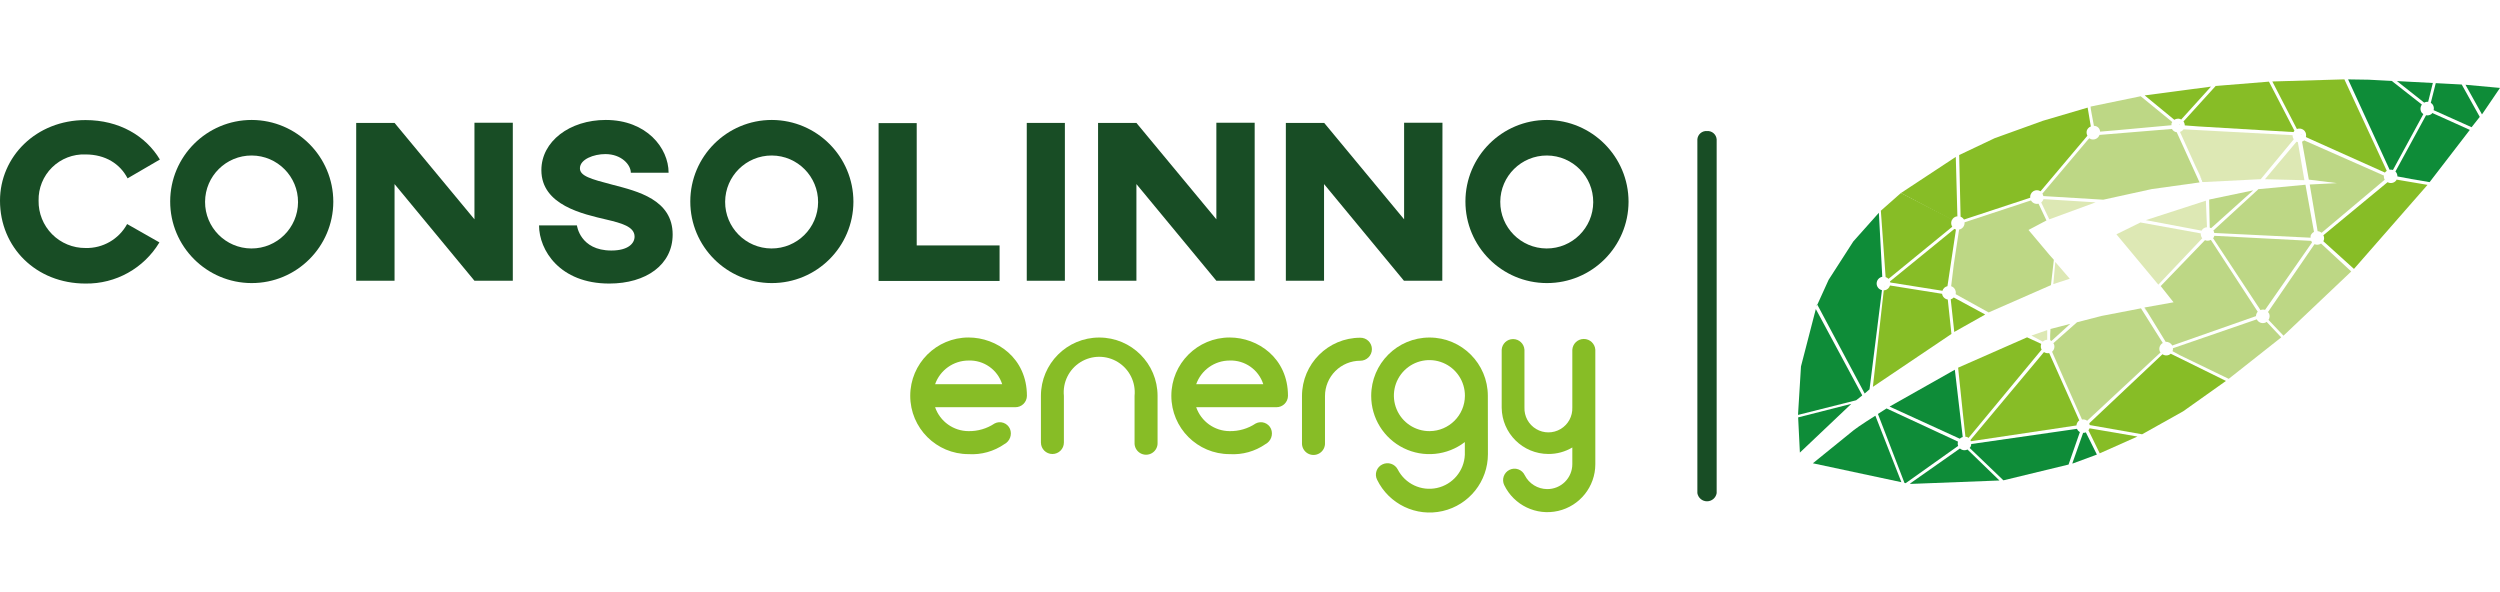
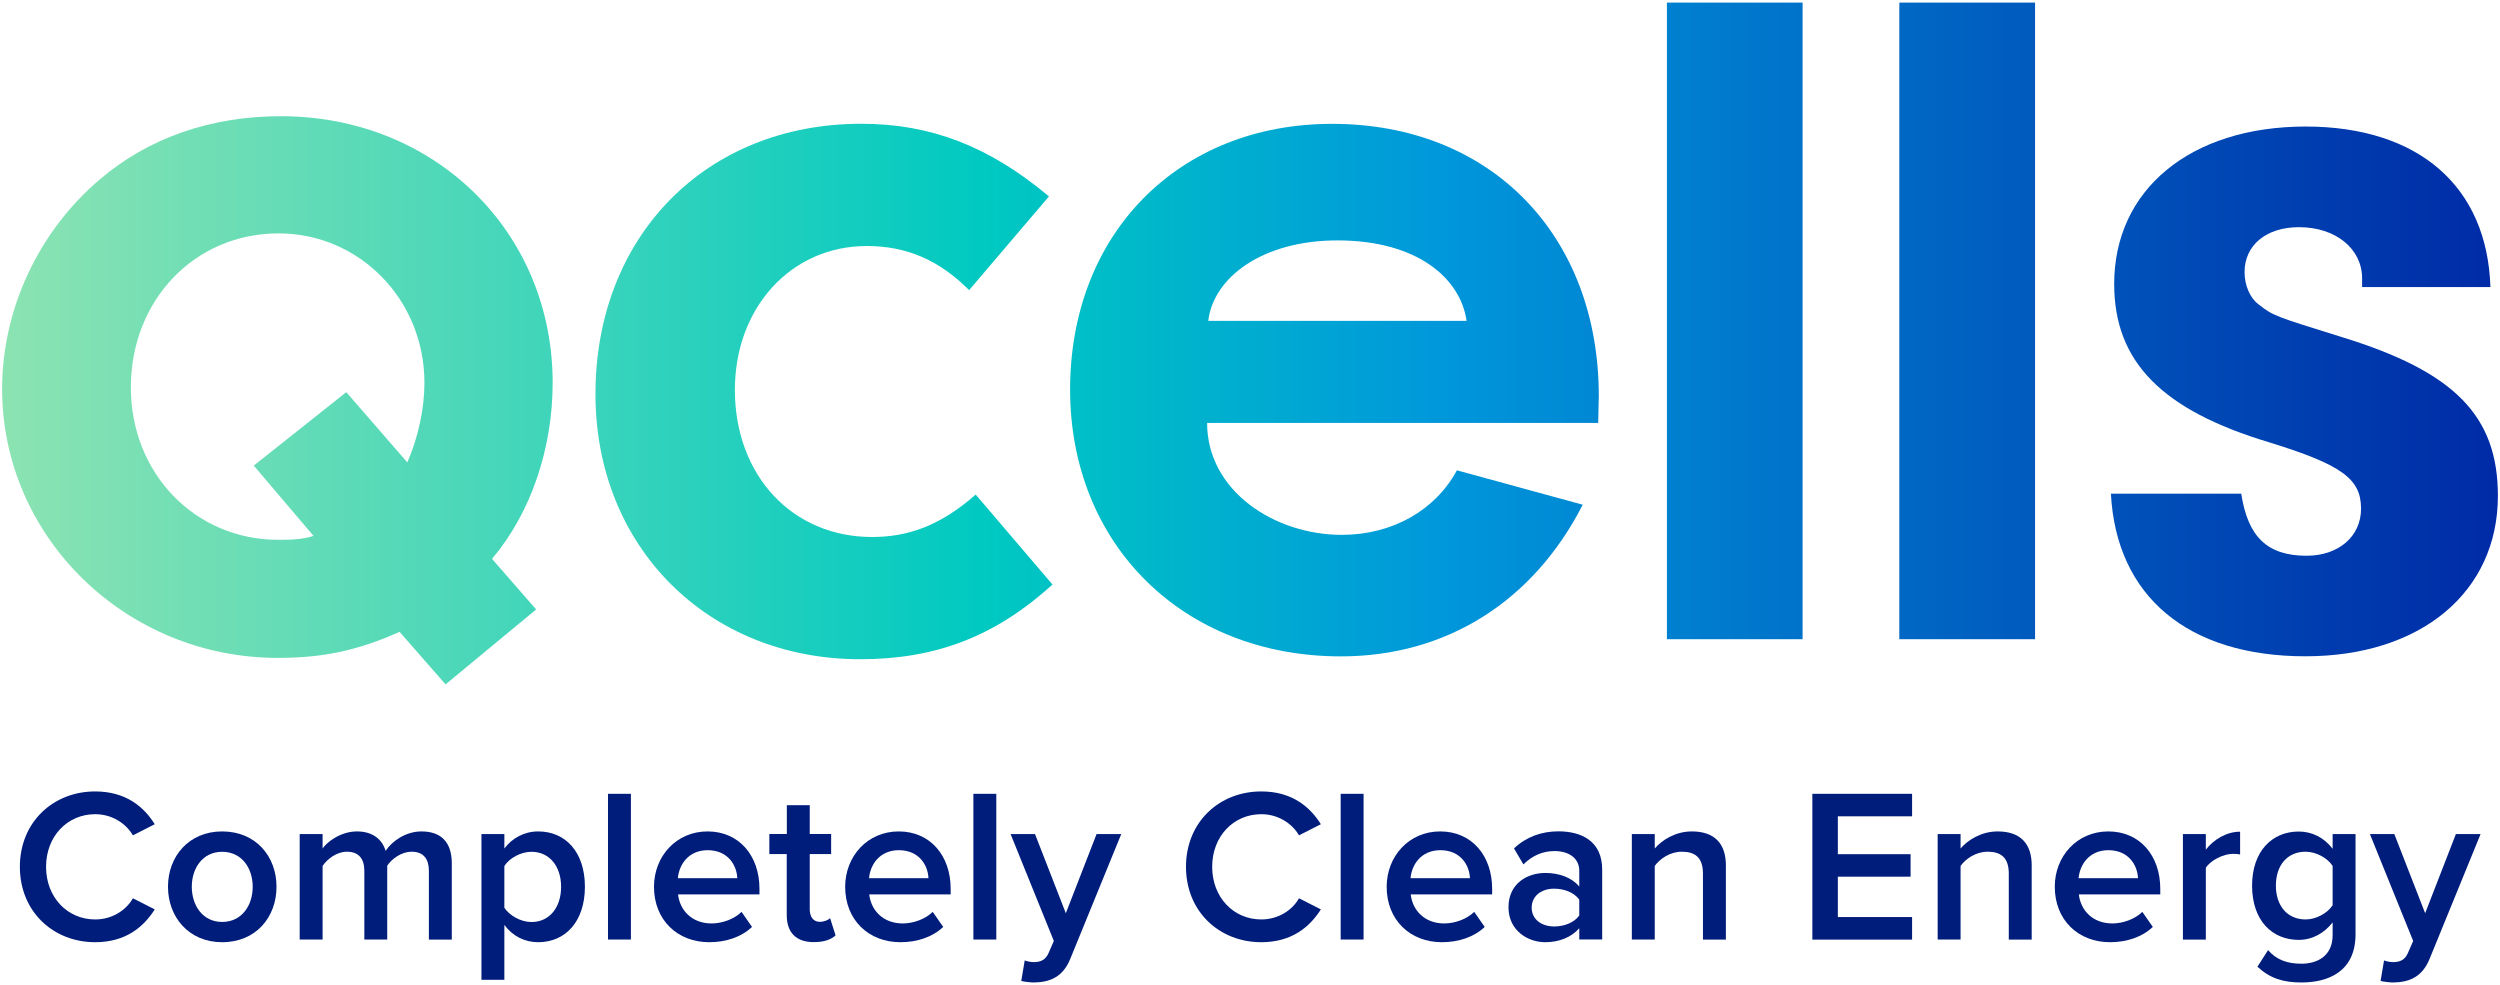
- <svg xmlns="http://www.w3.org/2000/svg" id="Ebene_1" data-name="Ebene 1" viewBox="0 0 633.57 150" version="1.1" width="633.57" height="150">
-   <defs id="defs4">
-     <style id="style2">.cls-1,.cls-4{fill:#87bd26;}.cls-2{fill:#184d25;}.cls-3{fill:#dde8b4;}.cls-3,.cls-4,.cls-5,.cls-6{fill-rule:evenodd;}.cls-5{fill:#bdd785;}.cls-6,.cls-7{fill:#0e8c38;}</style>
+ <svg xmlns="http://www.w3.org/2000/svg" width="566px" height="223px" viewBox="0 0 569 223" version="1.1">
+   <defs>
+     <clipPath id="clip1">
+       <path d="M 0 25 L 126 25 L 126 156 L 0 156 Z M 0 25 " />
+     </clipPath>
+     <clipPath id="clip2">
+       <path d="M 29.785 87.594 C 29.785 67.664 44.379 52.527 63.375 52.527 C 81.871 52.527 96.602 67.664 96.602 86.52 C 96.602 92.391 95.188 98.965 92.703 104.652 L 78.816 88.664 L 57.758 105.379 L 71.359 121.383 C 69.035 122.094 67.074 122.273 63.355 122.273 C 44.379 122.273 29.785 107.16 29.785 87.594 M 22.691 40.266 C 8.648 52.184 0.48 69.969 0.48 87.938 C 0.48 121.727 28.715 149.145 63.215 149.145 C 73.523 149.145 81.344 147.488 90.945 143.219 L 101.414 155.176 L 122.027 138.117 L 111.984 126.605 C 120.875 116.082 125.785 101.453 125.785 86.52 C 125.785 52.164 98.945 25.859 63.941 25.859 C 47.914 25.859 33.707 30.836 22.691 40.266 " />
+     </clipPath>
+     <linearGradient id="linear0" gradientUnits="userSpaceOnUse" x1="-496.004" y1="333.765" x2="-495.004" y2="333.765" gradientTransform="matrix(-576.1627,-5.441758,-5.435419,576.8347,-283388.838,-195130.96)">
+       <stop offset="0" style="stop-color:rgb(0%,16.078%,65.098%);stop-opacity:1;" />
+       <stop offset="0.008" style="stop-color:rgb(0%,16.078%,65.098%);stop-opacity:1;" />
+       <stop offset="0.43" style="stop-color:rgb(0%,59.216%,85.882%);stop-opacity:1;" />
+       <stop offset="0.611" style="stop-color:rgb(0%,78.824%,75.686%);stop-opacity:1;" />
+       <stop offset="0.814" style="stop-color:rgb(29.412%,84.314%,72.549%);stop-opacity:1;" />
+       <stop offset="1" style="stop-color:rgb(54.902%,89.02%,69.804%);stop-opacity:1;" />
+       <stop offset="1" style="stop-color:rgb(54.902%,89.02%,69.804%);stop-opacity:1;" />
+     </linearGradient>
+     <clipPath id="clip3">
+       <path d="M 135 27 L 240 27 L 240 150 L 135 150 Z M 135 27 " />
+     </clipPath>
+     <clipPath id="clip4">
+       <path d="M 135.527 89.133 C 135.527 123.852 161.094 149.449 195.777 149.449 C 212.996 149.449 226.516 144.27 239.551 132.453 L 222.07 111.977 C 213.945 119.117 206.59 121.629 198.484 121.629 C 180.293 121.629 167.258 107.586 167.258 88.141 C 167.258 69.422 180.051 55.402 197.27 55.402 C 206.348 55.402 213.703 58.578 220.574 65.438 L 238.742 44.109 C 225.203 32.758 211.902 27.578 196.039 27.578 C 160.629 27.578 135.527 53.176 135.527 89.133 " />
+     </clipPath>
+     <linearGradient id="linear1" gradientUnits="userSpaceOnUse" x1="-496.004" y1="333.759" x2="-495.004" y2="333.759" gradientTransform="matrix(-576.1627,-5.441758,-5.435419,576.8347,-283388.838,-195130.96)">
+       <stop offset="0" style="stop-color:rgb(0%,16.078%,65.098%);stop-opacity:1;" />
+       <stop offset="0.008" style="stop-color:rgb(0%,16.078%,65.098%);stop-opacity:1;" />
+       <stop offset="0.43" style="stop-color:rgb(0%,59.216%,85.882%);stop-opacity:1;" />
+       <stop offset="0.611" style="stop-color:rgb(0%,78.824%,75.686%);stop-opacity:1;" />
+       <stop offset="0.814" style="stop-color:rgb(29.412%,84.314%,72.549%);stop-opacity:1;" />
+       <stop offset="1" style="stop-color:rgb(54.902%,89.02%,69.804%);stop-opacity:1;" />
+       <stop offset="1" style="stop-color:rgb(54.902%,89.02%,69.804%);stop-opacity:1;" />
+     </linearGradient>
+     <clipPath id="clip5">
+       <path d="M 243 27 L 364 27 L 364 149 L 243 149 Z M 243 27 " />
+     </clipPath>
+     <clipPath id="clip6">
+       <path d="M 304.406 54.125 C 322.699 54.125 332.438 62.848 333.793 72.438 L 275 72.438 C 276.172 62.523 287.371 54.125 304.406 54.125 M 243.555 88.059 C 243.555 123.328 269.242 148.801 305.195 148.801 C 329.164 148.801 348.973 136.316 360.23 114.281 L 331.59 106.453 C 326.719 115.516 316.918 121.141 305.418 121.141 C 289.996 121.141 274.738 111.086 274.738 95.668 L 363.746 95.668 L 363.887 89.555 C 363.887 53.074 339.434 27.598 303.215 27.598 C 268.27 27.578 243.555 52.547 243.555 88.059 " />
+     </clipPath>
+     <linearGradient id="linear2" gradientUnits="userSpaceOnUse" x1="-496.004" y1="333.757" x2="-495.004" y2="333.757" gradientTransform="matrix(-576.1627,-5.441758,-5.435419,576.8347,-283388.838,-195130.96)">
+       <stop offset="0" style="stop-color:rgb(0%,16.078%,65.098%);stop-opacity:1;" />
+       <stop offset="0.008" style="stop-color:rgb(0%,16.078%,65.098%);stop-opacity:1;" />
+       <stop offset="0.43" style="stop-color:rgb(0%,59.216%,85.882%);stop-opacity:1;" />
+       <stop offset="0.611" style="stop-color:rgb(0%,78.824%,75.686%);stop-opacity:1;" />
+       <stop offset="0.814" style="stop-color:rgb(29.412%,84.314%,72.549%);stop-opacity:1;" />
+       <stop offset="1" style="stop-color:rgb(54.902%,89.02%,69.804%);stop-opacity:1;" />
+       <stop offset="1" style="stop-color:rgb(54.902%,89.02%,69.804%);stop-opacity:1;" />
+     </linearGradient>
+     <clipPath id="clip7">
+       <path d="M 379.387 0 L 410.27 0 L 410.27 144.895 L 379.387 144.895 Z M 379.387 0 " />
+     </clipPath>
+     <linearGradient id="linear3" gradientUnits="userSpaceOnUse" x1="-496.004" y1="333.728" x2="-495.004" y2="333.728" gradientTransform="matrix(-576.1627,-5.441758,-5.435419,576.8347,-283388.838,-195130.96)">
+       <stop offset="0" style="stop-color:rgb(0%,16.078%,65.098%);stop-opacity:1;" />
+       <stop offset="0.008" style="stop-color:rgb(0%,16.078%,65.098%);stop-opacity:1;" />
+       <stop offset="0.43" style="stop-color:rgb(0%,59.216%,85.882%);stop-opacity:1;" />
+       <stop offset="0.611" style="stop-color:rgb(0%,78.824%,75.686%);stop-opacity:1;" />
+       <stop offset="0.814" style="stop-color:rgb(29.412%,84.314%,72.549%);stop-opacity:1;" />
+       <stop offset="1" style="stop-color:rgb(54.902%,89.02%,69.804%);stop-opacity:1;" />
+       <stop offset="1" style="stop-color:rgb(54.902%,89.02%,69.804%);stop-opacity:1;" />
+     </linearGradient>
+     <clipPath id="clip8">
+       <path d="M 432.281 0 L 463.18 0 L 463.18 144.895 L 432.281 144.895 Z M 432.281 0 " />
+     </clipPath>
+     <linearGradient id="linear4" gradientUnits="userSpaceOnUse" x1="-496.004" y1="333.727" x2="-495.004" y2="333.727" gradientTransform="matrix(-576.1627,-5.441758,-5.435419,576.8347,-283388.838,-195130.96)">
+       <stop offset="0" style="stop-color:rgb(0%,16.078%,65.098%);stop-opacity:1;" />
+       <stop offset="0.008" style="stop-color:rgb(0%,16.078%,65.098%);stop-opacity:1;" />
+       <stop offset="0.43" style="stop-color:rgb(0%,59.216%,85.882%);stop-opacity:1;" />
+       <stop offset="0.611" style="stop-color:rgb(0%,78.824%,75.686%);stop-opacity:1;" />
+       <stop offset="0.814" style="stop-color:rgb(29.412%,84.314%,72.549%);stop-opacity:1;" />
+       <stop offset="1" style="stop-color:rgb(54.902%,89.02%,69.804%);stop-opacity:1;" />
+       <stop offset="1" style="stop-color:rgb(54.902%,89.02%,69.804%);stop-opacity:1;" />
+     </linearGradient>
+     <clipPath id="clip9">
+       <path d="M 480 28 L 569 28 L 569 149 L 480 149 Z M 480 28 " />
+     </clipPath>
+     <clipPath id="clip10">
+       <path d="M 481.188 64.039 C 481.188 81.828 492.145 92.773 516.457 100.078 C 533.008 105.195 537.375 108.375 537.375 115.191 C 537.375 121.504 532.262 125.898 524.965 125.898 C 515.973 125.898 511.586 121.504 510.109 111.773 L 480.441 111.773 C 481.676 135.145 497.965 148.781 524.723 148.781 C 550.996 148.781 568.52 134.172 568.52 112.258 C 568.52 93.988 558.535 84.012 533.23 76.203 C 517.668 71.344 517.426 71.344 514.012 68.652 C 512.051 67.199 510.859 64.262 510.859 61.352 C 510.859 55.258 515.73 51.113 523.266 51.113 C 531.535 51.113 537.617 55.969 537.617 62.785 L 537.617 64.75 L 566.82 64.75 C 566.094 41.863 550.512 28.207 524.723 28.207 C 498.449 28.246 481.188 42.613 481.188 64.039 " />
+     </clipPath>
+     <linearGradient id="linear5" gradientUnits="userSpaceOnUse" x1="-496.004" y1="333.754" x2="-495.004" y2="333.754" gradientTransform="matrix(-576.1627,-5.441758,-5.435419,576.8347,-283388.838,-195130.96)">
+       <stop offset="0" style="stop-color:rgb(0%,16.078%,65.098%);stop-opacity:1;" />
+       <stop offset="0.008" style="stop-color:rgb(0%,16.078%,65.098%);stop-opacity:1;" />
+       <stop offset="0.43" style="stop-color:rgb(0%,59.216%,85.882%);stop-opacity:1;" />
+       <stop offset="0.611" style="stop-color:rgb(0%,78.824%,75.686%);stop-opacity:1;" />
+       <stop offset="0.814" style="stop-color:rgb(29.412%,84.314%,72.549%);stop-opacity:1;" />
+       <stop offset="1" style="stop-color:rgb(54.902%,89.02%,69.804%);stop-opacity:1;" />
+       <stop offset="1" style="stop-color:rgb(54.902%,89.02%,69.804%);stop-opacity:1;" />
+     </linearGradient>
+     <clipPath id="clip11">
+       <path d="M 4.523 179.539 L 36 179.539 L 36 214 L 4.523 214 Z M 4.523 179.539 " />
+     </clipPath>
+     <clipPath id="clip12">
+       <path d="M 269 179.539 L 301 179.539 L 301 214 L 269 214 Z M 269 179.539 " />
+     </clipPath>
+     <clipPath id="clip13">
+       <path d="M 539 189 L 564.598 189 L 564.598 223 L 539 223 Z M 539 189 " />
+     </clipPath>
  </defs>
-   <g id="g1047" transform="translate(0,20.08973)">
-     <path class="cls-1" d="m 364.38,323.4 a 2.91,2.91 0 0 1 -2.95,2.88 h -20.32 a 9,9 0 0 0 8.48,6.06 11.52,11.52 0 0 0 6.6,-1.94 2.82,2.82 0 0 1 3.89,1.36 3.06,3.06 0 0 1 -1.42,3.88 14.34,14.34 0 0 1 -9.07,2.53 14.78,14.78 0 1 1 0,-29.56 c 7.13,0 14.79,5.19 14.79,14.79 z m -23.27,-2.95 h 17 a 8.61,8.61 0 0 0 -8.54,-6 9,9 0 0 0 -8.46,6 z" transform="translate(-104.13,-243.17)" id="path6" />
-     <path class="cls-1" d="m 397.49,323.4 v 11.83 a 2.92,2.92 0 1 1 -5.83,0 V 323.4 a 9,9 0 1 0 -17.91,0 v 11.83 a 2.91,2.91 0 1 1 -5.82,0 V 323.4 a 14.78,14.78 0 1 1 29.56,0 z" transform="translate(-104.13,-243.17)" id="path8" />
-     <path class="cls-1" d="m 430.54,323.4 a 2.91,2.91 0 0 1 -2.94,2.88 h -20.32 a 9,9 0 0 0 8.48,6.06 11.52,11.52 0 0 0 6.6,-1.94 2.81,2.81 0 0 1 3.88,1.36 3.06,3.06 0 0 1 -1.41,3.88 14.36,14.36 0 0 1 -9.07,2.53 14.78,14.78 0 1 1 0,-29.56 c 7.13,0 14.78,5.19 14.78,14.79 z m -23.26,-2.95 h 17 a 8.63,8.63 0 0 0 -8.54,-6 9,9 0 0 0 -8.46,6 z" transform="translate(-104.13,-243.17)" id="path10" />
-     <path class="cls-1" d="m 451.81,311.56 a 2.94,2.94 0 0 1 -2.94,2.94 8.94,8.94 0 0 0 -8.95,8.95 v 11.84 a 2.92,2.92 0 1 1 -5.83,0 v -11.84 a 14.79,14.79 0 0 1 14.78,-14.78 2.9,2.9 0 0 1 2.94,2.89 z" transform="translate(-104.13,-243.17)" id="path12" />
-     <path class="cls-1" d="m 481.21,338.17 a 14.79,14.79 0 0 1 -28.09,6.48 2.87,2.87 0 0 1 1.35,-3.88 2.93,2.93 0 0 1 3.89,1.29 9,9 0 0 0 17,-3.71 v -3.24 a 14.74,14.74 0 0 1 -23.73,-11.71 14.78,14.78 0 1 1 29.56,0 z m -5.83,-14.77 a 9,9 0 1 0 -8.95,8.94 9,9 0 0 0 8.95,-8.94 z" transform="translate(-104.13,-243.17)" id="path14" />
-     <path class="cls-1" d="m 508.43,311.73 v 29 a 12.15,12.15 0 0 1 -23.08,5.3 2.9,2.9 0 0 1 1.35,-3.89 2.86,2.86 0 0 1 3.83,1.35 6.42,6.42 0 0 0 5.71,3.54 6.32,6.32 0 0 0 6.36,-6.3 v -4.25 a 11.68,11.68 0 0 1 -6.06,1.65 11.85,11.85 0 0 1 -11.84,-11.72 v -14.68 a 2.89,2.89 0 0 1 5.77,0 v 14.61 a 6.07,6.07 0 1 0 12.13,0 v -14.61 a 2.92,2.92 0 0 1 5.83,0 z" transform="translate(-104.13,-243.17)" id="path16" />
-     <path class="cls-2" d="m 536.73,256.29 a 2.28,2.28 0 0 0 -2.44,2.09 v 89.68 a 2.48,2.48 0 0 0 4.89,0 v -89.68 a 2.29,2.29 0 0 0 -2.45,-2.09 z" transform="translate(-104.13,-243.17)" id="path18" />
-     <path class="cls-2" d="m 144.53,284.51 a 21.47,21.47 0 0 1 -18.73,10.43 c -12.54,0 -21.67,-9.19 -21.67,-21 0,-11.13 9.13,-20.43 21.67,-20.43 8.54,0 15.26,4 18.85,10 l -8.19,4.77 c -1.88,-3.65 -5.59,-6.06 -10.66,-6.06 a 11.46,11.46 0 0 0 -11.89,11.71 11.8,11.8 0 0 0 11.89,12 11.65,11.65 0 0 0 10.55,-6.07 z" transform="translate(-104.13,-243.17)" id="path20" />
-     <path class="cls-2" d="m 188.6,274.21 a 20.67,20.67 0 1 1 -20.67,-20.73 20.75,20.75 0 0 1 20.67,20.73 z m -32.5,0 a 11.78,11.78 0 1 0 11.83,-11.72 11.78,11.78 0 0 0 -11.83,11.72 z" transform="translate(-104.13,-243.17)" id="path22" />
-     <path class="cls-2" d="m 234.09,294.23 h -9.72 l -20.25,-24.5 v 24.5 h -9.72 v -40 h 9.72 l 20.25,24.43 v -24.47 h 9.72 z" transform="translate(-104.13,-243.17)" id="path24" />
-     <path class="cls-2" d="M 273.57,266.85 H 264 c 0,-2 -2.35,-4.72 -6.47,-4.72 -2.89,0 -6.43,1.3 -6.43,3.6 0,1.94 2.66,2.71 8.31,4.18 6.3,1.64 15.19,3.77 15.19,12.6 0,7.65 -6.71,12.43 -16.07,12.43 -12.55,0 -17.79,-8.48 -17.79,-14.73 h 9.6 c 0,0 0.76,6.36 8.72,6.36 4.29,0 5.89,-1.82 5.89,-3.53 0,-2.53 -3.36,-3.42 -7.07,-4.3 -6,-1.41 -16.55,-3.65 -16.55,-12.54 0,-7.3 7.19,-12.72 16.31,-12.72 10.36,0 15.93,7.12 15.93,13.37 z" transform="translate(-104.13,-243.17)" id="path26" />
-     <path class="cls-2" d="m 320.41,274.21 a 20.67,20.67 0 1 1 -20.67,-20.73 20.75,20.75 0 0 1 20.67,20.73 z m -32.51,0 a 11.78,11.78 0 1 0 11.84,-11.72 11.79,11.79 0 0 0 -11.84,11.72 z" transform="translate(-104.13,-243.17)" id="path28" />
-     <path class="cls-2" d="m 336.45,285.28 h 21 v 9 h -30.66 v -40 h 9.66 z" transform="translate(-104.13,-243.17)" id="path30" />
-     <path class="cls-2" d="m 374,294.23 h -9.66 v -40 H 374 Z" transform="translate(-104.13,-243.17)" id="path32" />
-     <path class="cls-2" d="m 422.1,294.23 h -9.71 l -20.26,-24.5 v 24.5 h -9.72 v -40 h 9.72 l 20.26,24.43 v -24.47 h 9.71 z" transform="translate(-104.13,-243.17)" id="path34" />
-     <path class="cls-2" d="m 469.65,294.23 h -9.72 l -20.25,-24.5 v 24.5 H 430 v -40 h 9.72 l 20.25,24.43 v -24.47 h 9.72 z" transform="translate(-104.13,-243.17)" id="path36" />
-     <path class="cls-2" d="m 516.85,274.21 a 20.67,20.67 0 1 1 -20.67,-20.73 20.75,20.75 0 0 1 20.67,20.73 z m -32.51,0 a 11.78,11.78 0 1 0 11.84,-11.72 11.79,11.79 0 0 0 -11.84,11.72 z" transform="translate(-104.13,-243.17)" id="path38" />
-     <polygon class="cls-3" points="583.23,13.95 583.23,13.95 583.11,13.94 583.08,14.04 583.24,14.11 583.23,13.95 " id="polygon40" />
-     <path class="cls-3" d="m 686.13,259 -8,9.5 10,0.25 -1.66,-9.65 a 1.72,1.72 0 0 1 -0.34,-0.1 z" transform="translate(-104.13,-243.17)" id="path42" />
-     <path class="cls-3" d="m 685.13,257.34 -27.63,-1.49 a 1.66,1.66 0 0 1 -0.9,0.66 l 3.95,8.71 1.93,4 14.58,-0.73 8.38,-10.12 a 1.71,1.71 0 0 1 -0.31,-1.03 z" transform="translate(-104.13,-243.17)" id="path44" />
-     <path class="cls-3" d="m 662.24,283.46 a 1.76,1.76 0 0 1 -0.37,-1.23 l -15.29,-2.77 -6.09,3 10.62,12.76 11.13,-11.75 z" transform="translate(-104.13,-243.17)" id="path46" />
-     <path class="cls-3" d="m 662.51,281 a 1.71,1.71 0 0 1 0.93,-0.34 l -0.28,-6.72 -15.22,4.93 14.13,2.66 a 1.86,1.86 0 0 1 0.44,-0.53 z" transform="translate(-104.13,-243.17)" id="path48" />
-     <polygon class="cls-3" points="520.87,46.3 520.37,51.91 524.54,50.55 " id="polygon50" />
-     <path class="cls-3" d="m 622,273.54 a 1.72,1.72 0 0 1 -0.57,0.85 l 2.05,4.28 11.74,-4.31 z" transform="translate(-104.13,-243.17)" id="path52" />
-     <path class="cls-3" d="m 621.84,309.67 a 1.9,1.9 0 0 1 0.55,-0.37 1.59,1.59 0 0 1 0.56,-0.11 v -2.45 l -4,1.38 2.86,1.54 z" transform="translate(-104.13,-243.17)" id="path54" />
-     <path class="cls-4" d="m 600,277.92 h 0.19 l -0.41,-15.08 -13.9,9.16 12.94,6.81 a 1.7,1.7 0 0 1 1.18,-0.89 z" transform="translate(-104.13,-243.17)" id="path56" />
-     <path class="cls-4" d="m 598.88,278.68 -13,-6.69 -5.09,4.49 1.21,16.82 a 1.69,1.69 0 0 1 0.73,0.45 l 16.16,-13.21 a 1.71,1.71 0 0 1 -0.24,-0.59 1.79,1.79 0 0 1 0.23,-1.27 z" transform="translate(-104.13,-243.17)" id="path58" />
-     <path class="cls-4" d="m 596.32,297.61 v -0.07 l -13.21,-2.11 a 1.73,1.73 0 0 1 -1.32,1.21 2.25,2.25 0 0 1 -0.26,0 l -2.76,24.48 19.91,-13.41 -0.93,-8.72 a 1.72,1.72 0 0 1 -1.43,-1.38 z" transform="translate(-104.13,-243.17)" id="path60" />
-     <path class="cls-4" d="m 596.4,296.77 a 1.7,1.7 0 0 1 1.27,-1.17 l 2.15,-14.33 a 2,2 0 0 1 -0.39,-0.18 l -16.34,13.32 a 1.31,1.31 0 0 1 0.08,0.21 c 0,0 0,0 0,0.05 z" transform="translate(-104.13,-243.17)" id="path62" />
-     <path class="cls-4" d="m 599.27,298.47 a 1.78,1.78 0 0 1 -0.77,0.47 l 0.9,8.28 0.18,-0.12 7.66,-4.31 z" transform="translate(-104.13,-243.17)" id="path64" />
-     <path class="cls-4" d="m 633,256.13 a 1.71,1.71 0 0 1 1,-1 l -0.8,-4.78 -11.31,3.33 -12.25,4.42 -9,4.27 L 601,278 a 1.79,1.79 0 0 1 0.86,0.72 l 16.78,-5.53 a 1.71,1.71 0 0 1 2.62,-1.64 l 11.88,-14.08 A 1.74,1.74 0 0 1 633,256.13 Z" transform="translate(-104.13,-243.17)" id="path66" />
-     <path class="cls-4" d="m 656.63,253.23 a 1.17,1.17 0 0 1 0.27,0.15 l 7.56,-8.35 -16.81,2.23 7.52,6.18 a 1.71,1.71 0 0 1 1.46,-0.21 z" transform="translate(-104.13,-243.17)" id="path68" />
-     <path class="cls-4" d="m 685.61,256.22 -6.47,-12.45 -13.41,1.09 h -0.08 l -8.17,9 a 1.7,1.7 0 0 1 0.33,1 l 3.6,0.27 23.93,1.42 a 1.31,1.31 0 0 1 0.27,-0.33 z" transform="translate(-104.13,-243.17)" id="path70" />
-     <path class="cls-4" d="m 708.62,266.69 a 2,2 0 0 1 0.38,-0.33 l -10.5,-22.65 -0.24,-0.52 -18.26,0.54 6.23,12.05 a 1.74,1.74 0 0 1 1.93,0.46 1.71,1.71 0 0 1 0.35,1.57 l 1.16,0.54 18.89,8.47 a 0.75,0.75 0 0 1 0.06,-0.13 z" transform="translate(-104.13,-243.17)" id="path72" />
-     <path class="cls-4" d="m 711.49,268.6 v 0 a 1.13,1.13 0 0 1 -0.11,0.22 1.7,1.7 0 0 1 -2.17,0.43 l -16.27,13.44 a 1.7,1.7 0 0 1 0,1.54 l 7.75,7 18.64,-21.3 z" transform="translate(-104.13,-243.17)" id="path74" />
-     <path class="cls-4" d="m 654.25,312.72 a 1.49,1.49 0 0 1 -0.49,0.32 1.69,1.69 0 0 1 -1.6,-0.18 l -18.53,17.47 c 0,0 0,0 0,0.06 a 1.86,1.86 0 0 1 0.08,0.41 l 13.29,2.34 10.4,-5.82 10.85,-7.7 z" transform="translate(-104.13,-243.17)" id="path76" />
-     <path class="cls-4" d="m 633.68,331.63 a 1.55,1.55 0 0 1 -0.28,0.48 l 2.86,5.86 9.56,-4.26 z" transform="translate(-104.13,-243.17)" id="path78" />
-     <path class="cls-4" d="m 602.23,333.79 a 1.12,1.12 0 0 1 0.32,0 1.74,1.74 0 0 1 0.46,0.27 l 18.54,-22.39 a 1.21,1.21 0 0 1 -0.1,-0.14 1.77,1.77 0 0 1 -0.13,-0.67 1.68,1.68 0 0 1 0.12,-0.63 l -3.59,-1.66 -17.48,7.69 1.19,11.45 z" transform="translate(-104.13,-243.17)" id="path80" />
-     <path class="cls-4" d="m 623.45,312.56 v 0 a 1.47,1.47 0 0 1 -0.69,0 v 0 a 1.63,1.63 0 0 1 -0.63,-0.25 l -18.64,22.29 a 1.34,1.34 0 0 1 0.12,0.3 l 26.75,-4 a 1.72,1.72 0 0 1 0.72,-1.28 z" transform="translate(-104.13,-243.17)" id="path82" />
-     <polygon class="cls-5" points="557.4,24.22 558.22,26.03 558.35,26.01 " id="polygon84" />
-     <polygon class="cls-5" points="552.33,11.47 552.19,11.59 552.45,11.56 " id="polygon86" />
-     <polygon class="cls-5" points="543.43,57.86 544.22,59.13 543.52,57.84 " id="polygon88" />
-     <path class="cls-5" d="m 623.54,287.7 v 0 l -5.33,-6.34 4.55,-2.41 -2,-4.23 c 0,0 -0.07,0 -0.11,0 a 1.71,1.71 0 0 1 -1.81,-0.85 L 602,279.42 a 1.71,1.71 0 0 1 -1.38,1.84 v 0 l -1.34,8.83 -0.67,5.52 a 1.69,1.69 0 0 1 1.14,1.29 1.78,1.78 0 0 1 0,0.73 l 8.36,4.63 15.79,-6.92 0.73,-6.42 z" transform="translate(-104.13,-243.17)" id="path90" />
-     <path class="cls-5" d="m 654.45,254.34 a 1.41,1.41 0 0 1 0.19,-0.34 l -8,-6.53 -12.7,2.62 c -0.06,0.16 0.49,3 0.85,4.89 a 1.52,1.52 0 0 1 1.56,1.46 l 3.67,-0.31 14.41,-1.31 a 1.58,1.58 0 0 1 0.02,-0.48 z" transform="translate(-104.13,-243.17)" id="path92" />
-     <path class="cls-5" d="m 661.56,269.31 -5.8,-12.75 h -0.2 a 1.7,1.7 0 0 1 -1,-0.8 l -18.36,1.51 a 1.73,1.73 0 0 1 -2.17,1.08 1.5,1.5 0 0 1 -0.41,-0.23 l -0.41,0.44 -11.48,13.59 a 1.86,1.86 0 0 1 0.24,0.62 c 0,0 0,0 0,0 l 15.19,0.92 12.27,-2.69 v 0 z" transform="translate(-104.13,-243.17)" id="path94" />
-     <path class="cls-5" d="m 691.48,281.67 a 1.68,1.68 0 0 1 1,0.41 l 16,-13.45 a 1.66,1.66 0 0 1 -0.2,-1.05 l -20.25,-8.94 a 0.1,0.1 0 0 0 0,0.05 1.81,1.81 0 0 1 -0.5,0.29 l 1.72,9.62 7.13,0.89 -6.9,0.35 z" transform="translate(-104.13,-243.17)" id="path96" />
-     <path class="cls-5" d="m 664.14,280.76 a 2.13,2.13 0 0 1 0.35,0.14 l 10.67,-9.58 -11.16,2.33 v 0.63 z" transform="translate(-104.13,-243.17)" id="path98" />
-     <path class="cls-5" d="m 678.16,301.61 11.9,-17.09 v 0 a 1.53,1.53 0 0 1 -0.21,-0.4 l -24.55,-1.28 a 1.55,1.55 0 0 1 -0.3,0.62 l 12,18.21 a 1.68,1.68 0 0 1 1.16,-0.06 z" transform="translate(-104.13,-243.17)" id="path100" />
-     <path class="cls-5" d="m 692.35,284.8 a 1.7,1.7 0 0 1 -1.66,0.16 l -11.78,17.19 a 1.75,1.75 0 0 1 0.29,0.42 1.73,1.73 0 0 1 -0.17,1.58 l 3.8,4 v 0 L 700,291.88 Z" transform="translate(-104.13,-243.17)" id="path102" />
-     <path class="cls-5" d="m 664.42,283.87 a 1.67,1.67 0 0 1 -1.49,0.08 l -11.22,11.63 3.26,4.11 -7.31,1.31 0.25,0.46 5.07,8.26 a 1.7,1.7 0 0 1 1.65,0.93 l 21.23,-7.46 a 1.76,1.76 0 0 1 0.44,-1.11 z" transform="translate(-104.13,-243.17)" id="path104" />
-     <path class="cls-5" d="m 678.55,304.64 a 2,2 0 0 1 -0.3,0.2 1.72,1.72 0 0 1 -2.19,-0.83 l -21.24,7.32 a 1.74,1.74 0 0 1 -0.11,0.76 l 1.84,1 12.4,6 13.31,-10.51 z" transform="translate(-104.13,-243.17)" id="path106" />
-     <path class="cls-5" d="m 624,309.51 4.78,-4.35 -5,1.29 -0.08,1.55 v 1.27 a 1.72,1.72 0 0 1 0.3,0.24 z" transform="translate(-104.13,-243.17)" id="path108" />
-     <path class="cls-5" d="m 652.24,310 -5.53,-8.78 -10,1.93 -6.21,1.6 -6,5.31 a 1.21,1.21 0 0 1 0.15,0.22 1.7,1.7 0 0 1 -0.47,1.94 l 3.47,7.93 4.12,9.25 a 1.7,1.7 0 0 1 1.31,0.31 l 18.59,-17.31 a 1.59,1.59 0 0 1 -0.18,-0.27 1.71,1.71 0 0 1 0.75,-2.13 z" transform="translate(-104.13,-243.17)" id="path110" />
-     <path class="cls-5" d="m 665.29,282.12 24.41,1.2 a 1.5,1.5 0 0 1 0,-0.47 1.68,1.68 0 0 1 0.86,-1 L 688.4,269.9 676.7,271 h -0.2 l -11.44,10.5 v 0 a 1.87,1.87 0 0 1 0.23,0.62 z" transform="translate(-104.13,-243.17)" id="path112" />
-     <polygon class="cls-6" points="469.17,82.26 455.7,85.69 456.14,94.61 " id="polygon114" />
-     <polygon class="cls-6" points="477.53,52.27 477.45,52.92 477.53,52.34 " id="polygon116" />
-     <polygon class="cls-6" points="477.52,52.15 477.51,52.17 477.52,52.2 " id="polygon118" />
-     <polygon class="cls-6" points="627.26,5.73 629.07,8.81 633.57,2.19 624.82,1.39 629,8.9 629.07,8.81 " id="polygon120" />
-     <path class="cls-6" d="m 586,345.28 -6.6,-16.85 c 0,0 -4.26,2.67 -5.51,3.69 l -10.33,8.37 z" transform="translate(-104.13,-243.17)" id="path122" />
-     <path class="cls-6" d="m 720.55,251.72 a 2.31,2.31 0 0 1 -0.2,0.24 1.69,1.69 0 0 1 -1.39,0.33 l -7.76,14.25 a 1.72,1.72 0 0 1 0.5,1.25 l 3.53,0.66 4.63,0.79 10.19,-13.24 z" transform="translate(-104.13,-243.17)" id="path124" />
-     <path class="cls-6" d="m 717.91,251.69 a 1.71,1.71 0 0 1 0,-2.1 l -7.64,-6 -5.83,-0.31 v 0 l -5.24,-0.08 10.52,22.89 a 1.75,1.75 0 0 1 0.85,0.07 l 7.7,-14.16 a 1.54,1.54 0 0 1 -0.36,-0.31 z" transform="translate(-104.13,-243.17)" id="path126" />
-     <path class="cls-6" d="m 711.58,243.63 6.91,5.46 a 1.69,1.69 0 0 1 1,-0.2 l 1.19,-4.78 z" transform="translate(-104.13,-243.17)" id="path128" />
-     <path class="cls-6" d="m 728,244.5 -6.58,-0.35 -1.26,5 a 1.74,1.74 0 0 1 0.42,0.35 1.7,1.7 0 0 1 0.3,1.5 l 9.62,4.32 2.07,-2.62 z" transform="translate(-104.13,-243.17)" id="path130" />
-     <path class="cls-6" d="m 632.74,332.65 v 0 a 1.52,1.52 0 0 1 -0.69,0.13 l -2.75,7.77 0.3,-0.07 v 0 l 5.94,-2.2 z" transform="translate(-104.13,-243.17)" id="path132" />
-     <path class="cls-6" d="m 601.54,333.83 -2,-17.05 -16.54,9.34 17.79,8.14 a 1.64,1.64 0 0 1 0.75,-0.43 z" transform="translate(-104.13,-243.17)" id="path134" />
-     <path class="cls-6" d="m 630.49,331.76 -26.8,3.85 a 1.39,1.39 0 0 1 -0.39,1 l 8.55,8.2 16.51,-4 2.87,-8.23 a 1.7,1.7 0 0 1 -0.74,-0.82 z" transform="translate(-104.13,-243.17)" id="path136" />
-     <path class="cls-6" d="m 602.75,337 a 1.72,1.72 0 0 1 -1.32,0.09 1.79,1.79 0 0 1 -0.6,-0.35 l -12.7,8.92 0.43,0.05 v 0 l 22.28,-0.86 z" transform="translate(-104.13,-243.17)" id="path138" />
-     <path class="cls-6" d="m 600.34,335 -18.11,-8.41 -2.18,1.4 6.73,17.48 0.3,0.06 13.3,-9.45 A 1.73,1.73 0 0 1 600.34,335 Z" transform="translate(-104.13,-243.17)" id="path140" />
-     <path class="cls-6" d="m 576.05,323.22 -11.74,-21.82 -3.76,14.54 -0.75,12.23 v 0 0.06 l 14.73,-3.71 1.5,-1.18 a 0.5,0.5 0 0 1 0.02,-0.12 z" transform="translate(-104.13,-243.17)" id="path142" />
-     <polygon class="cls-7" points="460.5,57 460.36,57.54 460.56,57.1 " id="polygon144" />
-     <path class="cls-7" d="m 577.92,321.75 3.15,-25.13 a 1.73,1.73 0 0 1 0.08,-3.39 v 0 l -0.86,-16.23 -6.48,7.27 -6.26,9.73 -2.86,6.3 12,22.51" transform="translate(-104.13,-243.17)" id="path146" />
+   <g id="surface1">
+     <g clip-path="url(#clip1)" clip-rule="nonzero">
+       <g clip-path="url(#clip2)" clip-rule="nonzero">
+         <path style=" stroke:none;fill-rule:nonzero;fill:url(#linear0);" d="M 125.746 156.367 L -0.73 155.176 L 0.5 24.688 L 126.98 25.879 Z M 125.746 156.367 " />
+       </g>
+     </g>
+     <g clip-path="url(#clip3)" clip-rule="nonzero">
+       <g clip-path="url(#clip4)" clip-rule="nonzero">
+         <path style=" stroke:none;fill-rule:nonzero;fill:url(#linear1);" d="M 239.551 150.441 L 134.395 149.449 L 135.547 26.586 L 240.703 27.578 Z M 239.551 150.441 " />
+       </g>
+     </g>
+     <g clip-path="url(#clip5)" clip-rule="nonzero">
+       <g clip-path="url(#clip6)" clip-rule="nonzero">
+         <path style=" stroke:none;fill-rule:nonzero;fill:url(#linear2);" d="M 363.906 149.934 L 242.422 148.781 L 243.574 26.445 L 365.059 27.598 Z M 363.906 149.934 " />
+       </g>
+     </g>
+     <g clip-path="url(#clip7)" clip-rule="nonzero">
+       <path style=" stroke:none;fill-rule:nonzero;fill:url(#linear3);" d="M 410.27 145.199 L 378.035 144.895 L 379.387 -0.285 L 411.645 0.02 Z M 410.27 145.199 " />
+     </g>
+     <g clip-path="url(#clip8)" clip-rule="nonzero">
+       <path style=" stroke:none;fill-rule:nonzero;fill:url(#linear4);" d="M 463.18 145.199 L 430.926 144.895 L 432.301 -0.285 L 464.555 0.02 Z M 463.18 145.199 " />
+     </g>
+     <g clip-path="url(#clip9)" clip-rule="nonzero">
+       <g clip-path="url(#clip10)" clip-rule="nonzero">
+         <path style=" stroke:none;fill-rule:nonzero;fill:url(#linear5);" d="M 568.52 149.633 L 479.309 148.781 L 480.461 27.398 L 569.672 28.246 Z M 568.52 149.633 " />
+       </g>
+     </g>
+     <g clip-path="url(#clip11)" clip-rule="nonzero">
+       <path style=" stroke:none;fill-rule:nonzero;fill:rgb(0%,11.373%,48.627%);fill-opacity:1;" d="M 4.523 196.695 C 4.523 186.496 12.121 179.539 21.66 179.539 C 28.613 179.539 32.738 183.016 35.223 187.004 L 30.25 189.531 C 28.656 186.801 25.48 184.719 21.66 184.719 C 15.355 184.719 10.484 189.734 10.484 196.695 C 10.484 203.656 15.355 208.676 21.66 208.676 C 25.48 208.676 28.676 206.629 30.25 203.859 L 35.223 206.387 C 32.695 210.375 28.613 213.855 21.66 213.855 C 12.121 213.855 4.523 206.895 4.523 196.695 " />
+     </g>
+     <path style=" stroke:none;fill-rule:nonzero;fill:rgb(0%,11.373%,48.627%);fill-opacity:1;" d="M 38.234 201.227 C 38.234 194.367 42.945 188.641 50.562 188.641 C 58.262 188.641 62.934 194.367 62.934 201.227 C 62.934 208.148 58.262 213.855 50.562 213.855 C 42.965 213.855 38.234 208.129 38.234 201.227 M 57.516 201.227 C 57.516 197 55.031 193.277 50.562 193.277 C 46.137 193.277 43.652 197 43.652 201.227 C 43.652 205.496 46.137 209.242 50.562 209.242 C 55.031 209.242 57.516 205.496 57.516 201.227 " />
+     <path style=" stroke:none;fill-rule:nonzero;fill:rgb(0%,11.373%,48.627%);fill-opacity:1;" d="M 97.613 197.586 C 97.613 194.996 96.461 193.258 93.691 193.258 C 91.348 193.258 89.164 194.895 88.133 196.434 L 88.133 213.246 L 82.922 213.246 L 82.922 197.586 C 82.922 194.996 81.77 193.258 78.938 193.258 C 76.656 193.258 74.512 194.895 73.422 196.492 L 73.422 213.246 L 68.207 213.246 L 68.207 189.25 L 73.422 189.25 L 73.422 192.527 C 74.41 191.031 77.586 188.641 81.223 188.641 C 84.801 188.641 86.984 190.422 87.77 193.074 C 89.164 190.887 92.34 188.641 95.914 188.641 C 100.34 188.641 102.828 191.031 102.828 195.906 L 102.828 213.266 L 97.613 213.266 Z M 97.613 197.586 " />
+     <path style=" stroke:none;fill-rule:nonzero;fill:rgb(0%,11.373%,48.627%);fill-opacity:1;" d="M 109.578 222.414 L 109.578 189.25 L 114.793 189.25 L 114.793 192.527 C 116.57 190.141 119.359 188.641 122.492 188.641 C 128.695 188.641 133.125 193.316 133.125 201.227 C 133.125 209.141 128.695 213.855 122.492 213.855 C 119.461 213.855 116.73 212.52 114.793 209.93 L 114.793 222.414 Z M 120.957 193.277 C 118.531 193.277 115.945 194.711 114.793 196.512 L 114.793 206.023 C 115.945 207.766 118.512 209.262 120.957 209.262 C 125.078 209.262 127.707 205.922 127.707 201.25 C 127.707 196.594 125.078 193.277 120.957 193.277 " />
+     <path style=" stroke:none;fill-rule:nonzero;fill:rgb(0%,11.373%,48.627%);fill-opacity:1;" d="M 138.379 180.082 L 143.594 180.082 L 143.594 213.246 L 138.379 213.246 Z M 138.379 180.082 " />
+     <path style=" stroke:none;fill-rule:nonzero;fill:rgb(0%,11.373%,48.627%);fill-opacity:1;" d="M 161.035 188.641 C 168.23 188.641 172.855 194.168 172.855 201.715 L 172.855 202.969 L 154.324 202.969 C 154.727 206.59 157.457 209.586 161.965 209.586 C 164.309 209.586 167.078 208.633 168.773 206.953 L 171.16 210.375 C 168.773 212.66 165.258 213.855 161.418 213.855 C 154.223 213.855 148.848 208.836 148.848 201.227 C 148.867 194.27 153.941 188.641 161.035 188.641 M 154.285 199.285 L 167.805 199.285 C 167.703 196.453 165.762 192.91 161.055 192.91 C 156.566 192.934 154.527 196.352 154.285 199.285 " />
+     <path style=" stroke:none;fill-rule:nonzero;fill:rgb(0%,11.373%,48.627%);fill-opacity:1;" d="M 179.062 207.684 L 179.062 193.801 L 175.102 193.801 L 175.102 189.23 L 179.082 189.23 L 179.082 182.672 L 184.297 182.672 L 184.297 189.23 L 189.168 189.23 L 189.168 193.801 L 184.297 193.801 L 184.297 206.387 C 184.297 208.027 185.086 209.219 186.578 209.219 C 187.57 209.219 188.52 208.816 188.926 208.371 L 190.176 212.297 C 189.227 213.188 187.691 213.832 185.266 213.832 C 181.203 213.855 179.062 211.668 179.062 207.684 " />
+     <path style=" stroke:none;fill-rule:nonzero;fill:rgb(0%,11.373%,48.627%);fill-opacity:1;" d="M 204.547 188.641 C 211.742 188.641 216.371 194.168 216.371 201.715 L 216.371 202.969 L 197.836 202.969 C 198.242 206.59 200.969 209.586 205.477 209.586 C 207.82 209.586 210.59 208.633 212.289 206.953 L 214.672 210.375 C 212.289 212.66 208.77 213.855 204.93 213.855 C 197.734 213.855 192.359 208.836 192.359 201.227 C 192.379 194.27 197.453 188.641 204.547 188.641 M 197.797 199.285 L 211.316 199.285 C 211.215 196.453 209.277 192.91 204.566 192.91 C 200.082 192.934 198.039 196.352 197.797 199.285 " />
+     <path style=" stroke:none;fill-rule:nonzero;fill:rgb(0%,11.373%,48.627%);fill-opacity:1;" d="M 221.543 180.082 L 226.758 180.082 L 226.758 213.246 L 221.543 213.246 Z M 221.543 180.082 " />
+     <path style=" stroke:none;fill-rule:nonzero;fill:rgb(0%,11.373%,48.627%);fill-opacity:1;" d="M 235.246 218.387 C 236.883 218.387 237.977 217.879 238.664 216.301 L 239.855 213.57 L 230.012 189.25 L 235.57 189.25 L 242.582 207.258 L 249.578 189.25 L 255.195 189.25 L 243.613 217.598 C 241.977 221.684 239.086 222.961 235.367 223.02 C 234.621 223.02 233.184 222.879 232.438 222.676 L 233.227 218.004 C 233.812 218.227 234.66 218.387 235.246 218.387 " />
+     <g clip-path="url(#clip12)" clip-rule="nonzero">
+       <path style=" stroke:none;fill-rule:nonzero;fill:rgb(0%,11.373%,48.627%);fill-opacity:1;" d="M 269.93 196.695 C 269.93 186.496 277.527 179.539 287.066 179.539 C 294.02 179.539 298.141 183.016 300.629 187.004 L 295.656 189.531 C 294.059 186.801 290.887 184.719 287.066 184.719 C 280.762 184.719 275.891 189.734 275.891 196.695 C 275.891 203.656 280.762 208.676 287.066 208.676 C 290.887 208.676 294.078 206.629 295.656 203.859 L 300.629 206.387 C 298.102 210.375 294.02 213.855 287.066 213.855 C 277.527 213.855 269.93 206.895 269.93 196.695 " />
+     </g>
+     <path style=" stroke:none;fill-rule:nonzero;fill:rgb(0%,11.373%,48.627%);fill-opacity:1;" d="M 305.137 180.082 L 310.348 180.082 L 310.348 213.246 L 305.137 213.246 Z M 305.137 180.082 " />
+     <path style=" stroke:none;fill-rule:nonzero;fill:rgb(0%,11.373%,48.627%);fill-opacity:1;" d="M 327.789 188.641 C 334.984 188.641 339.613 194.168 339.613 201.715 L 339.613 202.969 L 321.082 202.969 C 321.484 206.59 324.215 209.586 328.719 209.586 C 331.066 209.586 333.832 208.633 335.531 206.953 L 337.918 210.375 C 335.531 212.66 332.016 213.855 328.176 213.855 C 320.98 213.855 315.605 208.836 315.605 201.227 C 315.625 194.27 320.695 188.641 327.789 188.641 M 321.039 199.285 L 334.562 199.285 C 334.461 196.453 332.52 192.91 327.812 192.91 C 323.324 192.934 321.281 196.352 321.039 199.285 " />
+     <path style=" stroke:none;fill-rule:nonzero;fill:rgb(0%,11.373%,48.627%);fill-opacity:1;" d="M 359.441 210.676 C 357.66 212.723 354.875 213.855 351.68 213.855 C 347.758 213.855 343.332 211.223 343.332 205.902 C 343.332 200.379 347.758 198.094 351.68 198.094 C 354.914 198.094 357.703 199.145 359.441 201.168 L 359.441 197.586 C 359.441 194.793 357.156 193.113 353.82 193.113 C 351.133 193.113 348.809 194.105 346.727 196.148 L 344.586 192.508 C 347.375 189.875 350.852 188.621 354.672 188.621 C 359.984 188.621 364.656 190.867 364.656 197.324 L 364.656 213.227 L 359.441 213.227 Z M 359.441 204.16 C 358.25 202.523 356.004 201.672 353.723 201.672 C 350.789 201.672 348.609 203.352 348.609 206.004 C 348.609 208.594 350.789 210.273 353.723 210.273 C 356.004 210.273 358.25 209.422 359.441 207.785 Z M 359.441 204.16 " />
+     <path style=" stroke:none;fill-rule:nonzero;fill:rgb(0%,11.373%,48.627%);fill-opacity:1;" d="M 387.594 198.234 C 387.594 194.512 385.715 193.258 382.785 193.258 C 380.098 193.258 377.812 194.855 376.621 196.492 L 376.621 213.246 L 371.406 213.246 L 371.406 189.25 L 376.621 189.25 L 376.621 192.527 C 378.215 190.645 381.289 188.641 385.066 188.641 C 390.242 188.641 392.809 191.434 392.809 196.352 L 392.809 213.266 L 387.594 213.266 Z M 387.594 198.234 " />
+     <path style=" stroke:none;fill-rule:nonzero;fill:rgb(0%,11.373%,48.627%);fill-opacity:1;" d="M 412.492 180.082 L 435.191 180.082 L 435.191 185.203 L 418.293 185.203 L 418.293 193.824 L 434.848 193.824 L 434.848 198.941 L 418.293 198.941 L 418.293 208.129 L 435.191 208.129 L 435.191 213.266 L 412.492 213.266 Z M 412.492 180.082 " />
+     <path style=" stroke:none;fill-rule:nonzero;fill:rgb(0%,11.373%,48.627%);fill-opacity:1;" d="M 457.199 198.234 C 457.199 194.512 455.32 193.258 452.391 193.258 C 449.699 193.258 447.418 194.855 446.227 196.492 L 446.227 213.246 L 441.012 213.246 L 441.012 189.25 L 446.227 189.25 L 446.227 192.527 C 447.82 190.645 450.895 188.641 454.672 188.641 C 459.848 188.641 462.414 191.434 462.414 196.352 L 462.414 213.266 L 457.199 213.266 Z M 457.199 198.234 " />
+     <path style=" stroke:none;fill-rule:nonzero;fill:rgb(0%,11.373%,48.627%);fill-opacity:1;" d="M 479.855 188.641 C 487.051 188.641 491.68 194.168 491.68 201.715 L 491.68 202.969 L 473.145 202.969 C 473.551 206.59 476.277 209.586 480.785 209.586 C 483.129 209.586 485.898 208.633 487.594 206.953 L 489.98 210.375 C 487.594 212.66 484.078 213.855 480.238 213.855 C 473.043 213.855 467.668 208.836 467.668 201.227 C 467.668 194.27 472.742 188.641 479.855 188.641 M 473.086 199.285 L 486.605 199.285 C 486.504 196.453 484.562 192.91 479.855 192.91 C 475.367 192.934 473.348 196.352 473.086 199.285 " />
+     <path style=" stroke:none;fill-rule:nonzero;fill:rgb(0%,11.373%,48.627%);fill-opacity:1;" d="M 496.832 189.25 L 502.047 189.25 L 502.047 192.789 C 503.824 190.504 506.715 188.703 509.848 188.703 L 509.848 193.883 C 509.402 193.781 508.855 193.742 508.211 193.742 C 506.027 193.742 503.098 195.238 502.047 196.918 L 502.047 213.266 L 496.832 213.266 Z M 496.832 189.25 " />
+     <path style=" stroke:none;fill-rule:nonzero;fill:rgb(0%,11.373%,48.627%);fill-opacity:1;" d="M 516.215 215.656 C 518.152 217.902 520.641 218.75 523.812 218.75 C 527.227 218.75 530.906 217.152 530.906 212.234 L 530.906 209.344 C 529.066 211.73 526.34 213.328 523.207 213.328 C 517.102 213.328 512.574 208.898 512.574 200.984 C 512.574 193.234 517.043 188.664 523.207 188.664 C 526.238 188.664 528.965 190.059 530.906 192.59 L 530.906 189.25 L 536.121 189.25 L 536.121 212.031 C 536.121 220.691 529.715 223.02 523.812 223.02 C 519.73 223.02 516.699 222.129 513.789 219.438 Z M 530.906 196.492 C 529.754 194.711 527.188 193.258 524.742 193.258 C 520.621 193.258 517.992 196.332 517.992 200.965 C 517.992 205.598 520.621 208.676 524.742 208.676 C 527.168 208.676 529.754 207.238 530.906 205.438 Z M 530.906 196.492 " />
+     <g clip-path="url(#clip13)" clip-rule="nonzero">
+       <path style=" stroke:none;fill-rule:nonzero;fill:rgb(0%,11.373%,48.627%);fill-opacity:1;" d="M 544.629 218.387 C 546.266 218.387 547.359 217.879 548.047 216.301 L 549.238 213.57 L 539.395 189.25 L 544.953 189.25 L 551.965 207.258 L 558.957 189.25 L 564.578 189.25 L 552.996 217.598 C 551.359 221.684 548.469 222.961 544.75 223.02 C 544.004 223.02 542.566 222.879 541.82 222.676 L 542.609 218.004 C 543.176 218.227 544.023 218.387 544.629 218.387 " />
+     </g>
  </g>
</svg>
